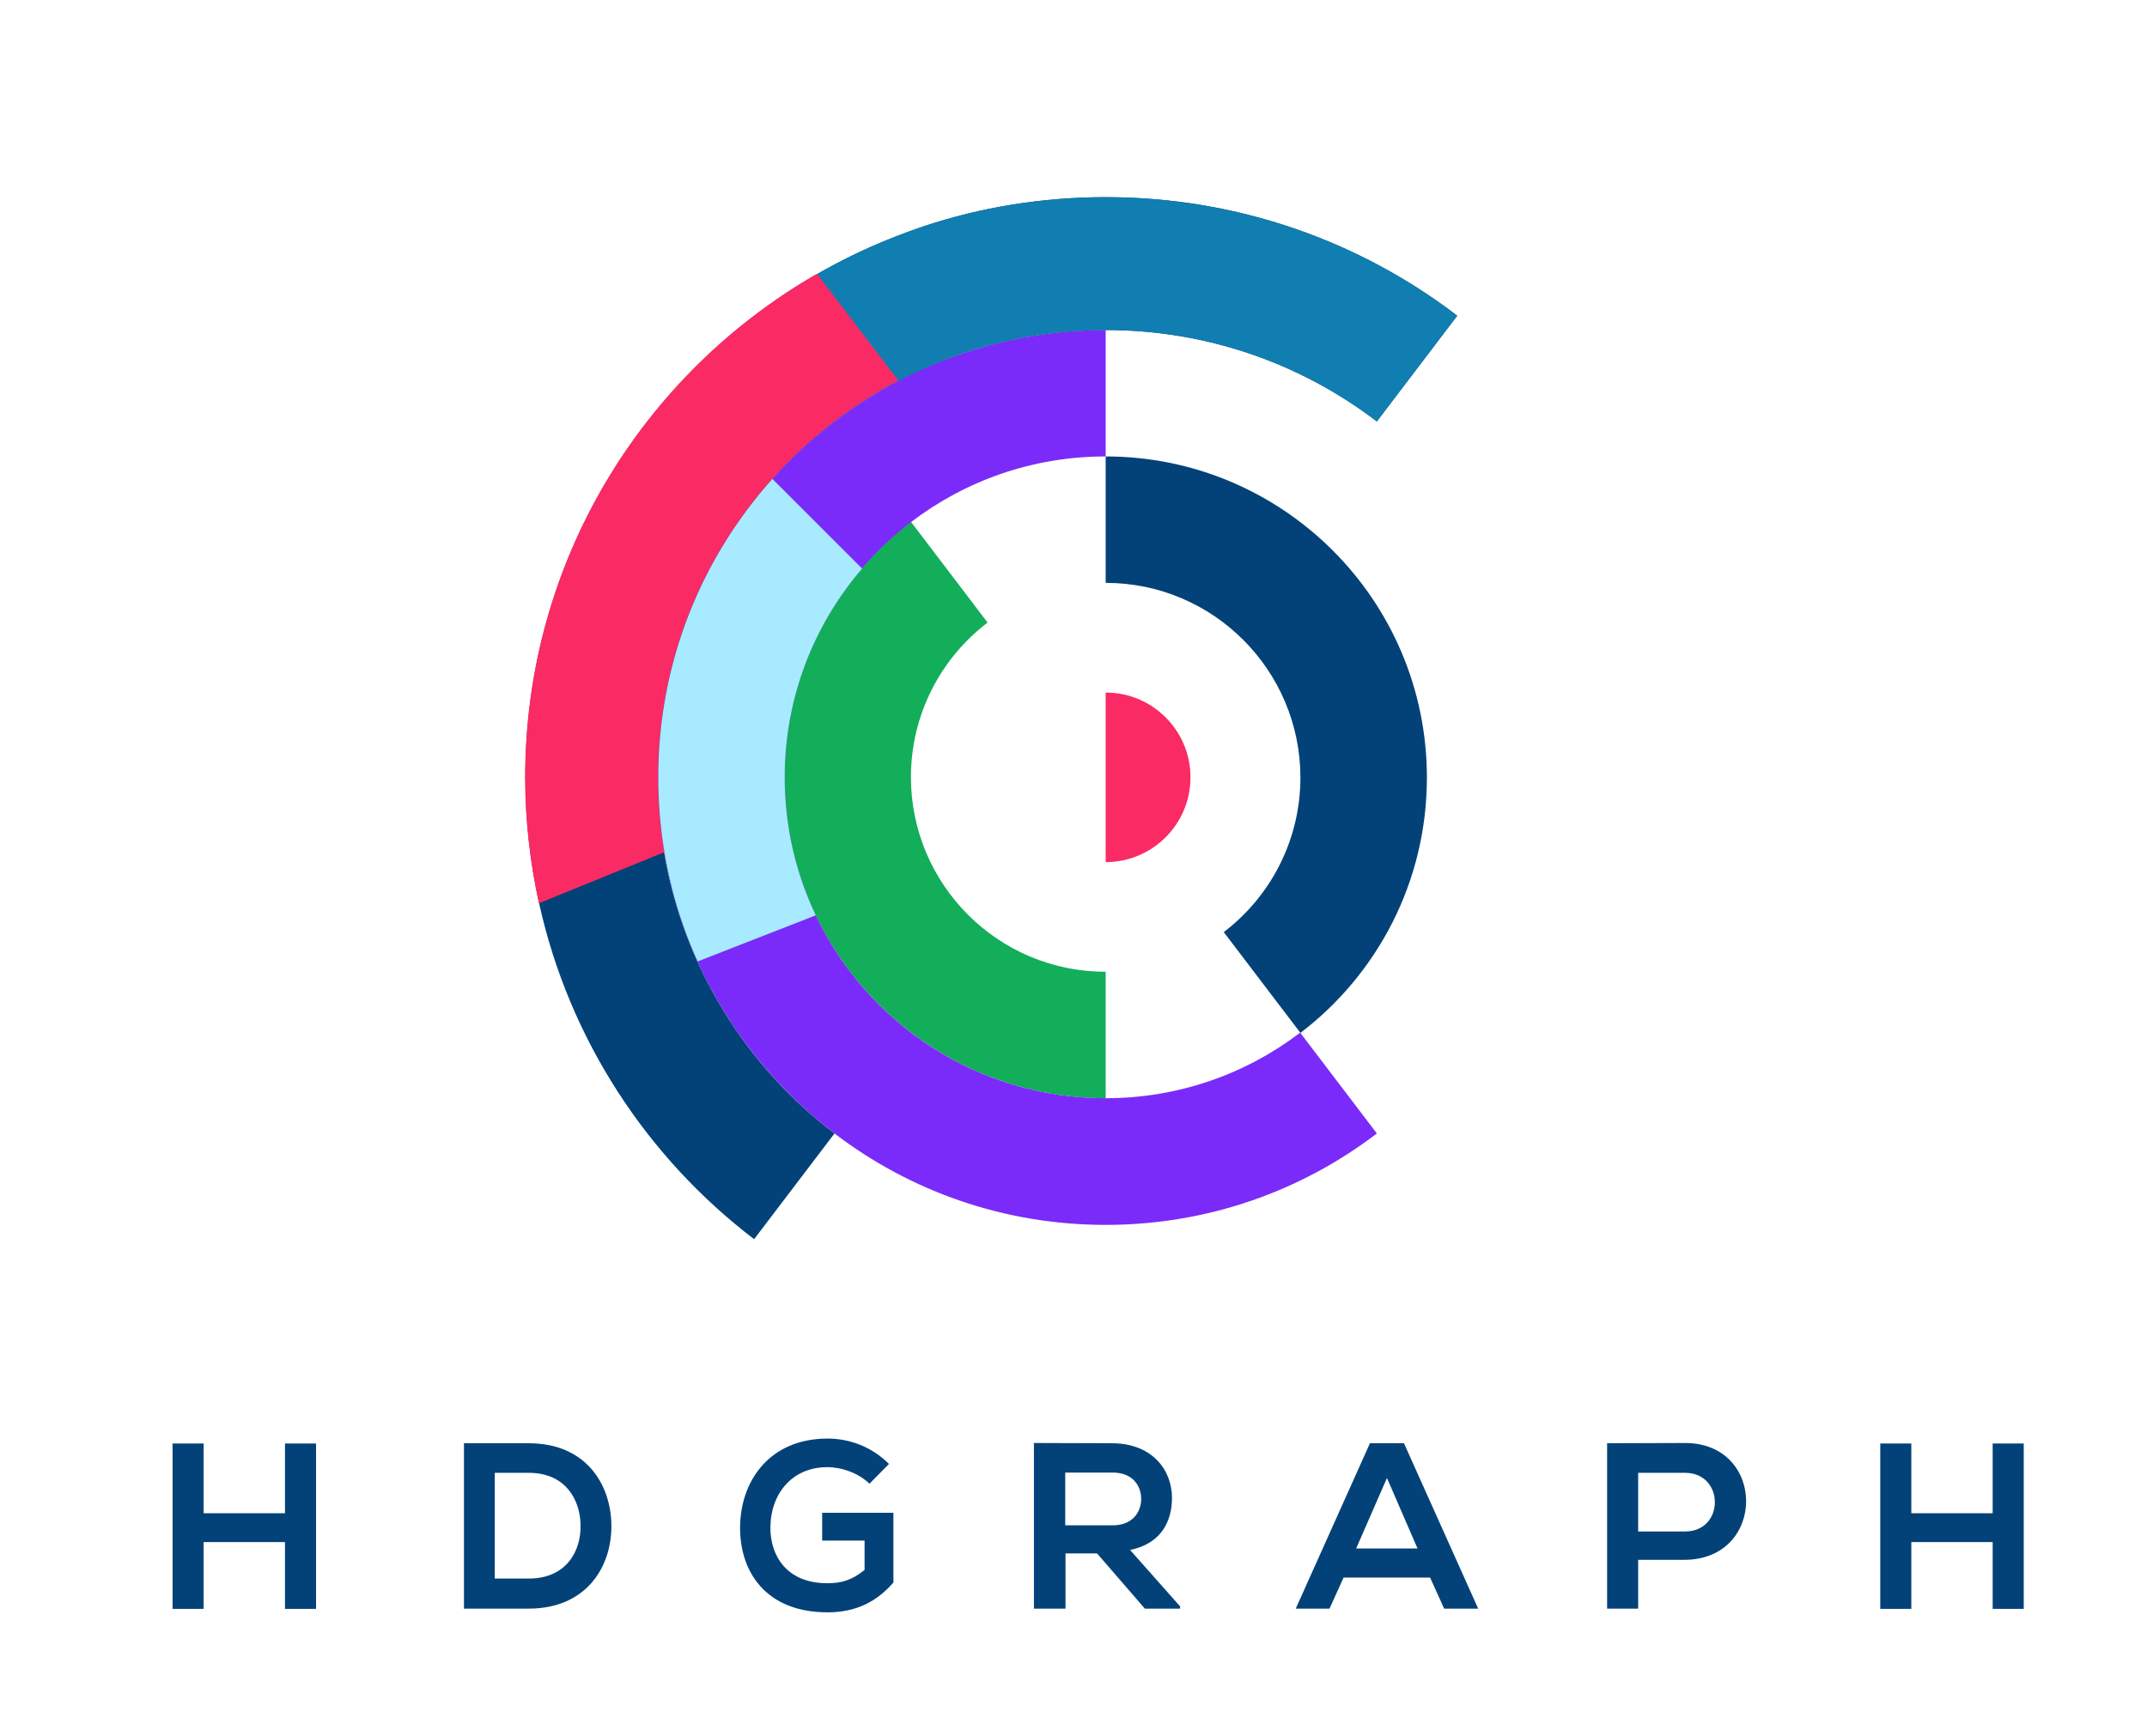
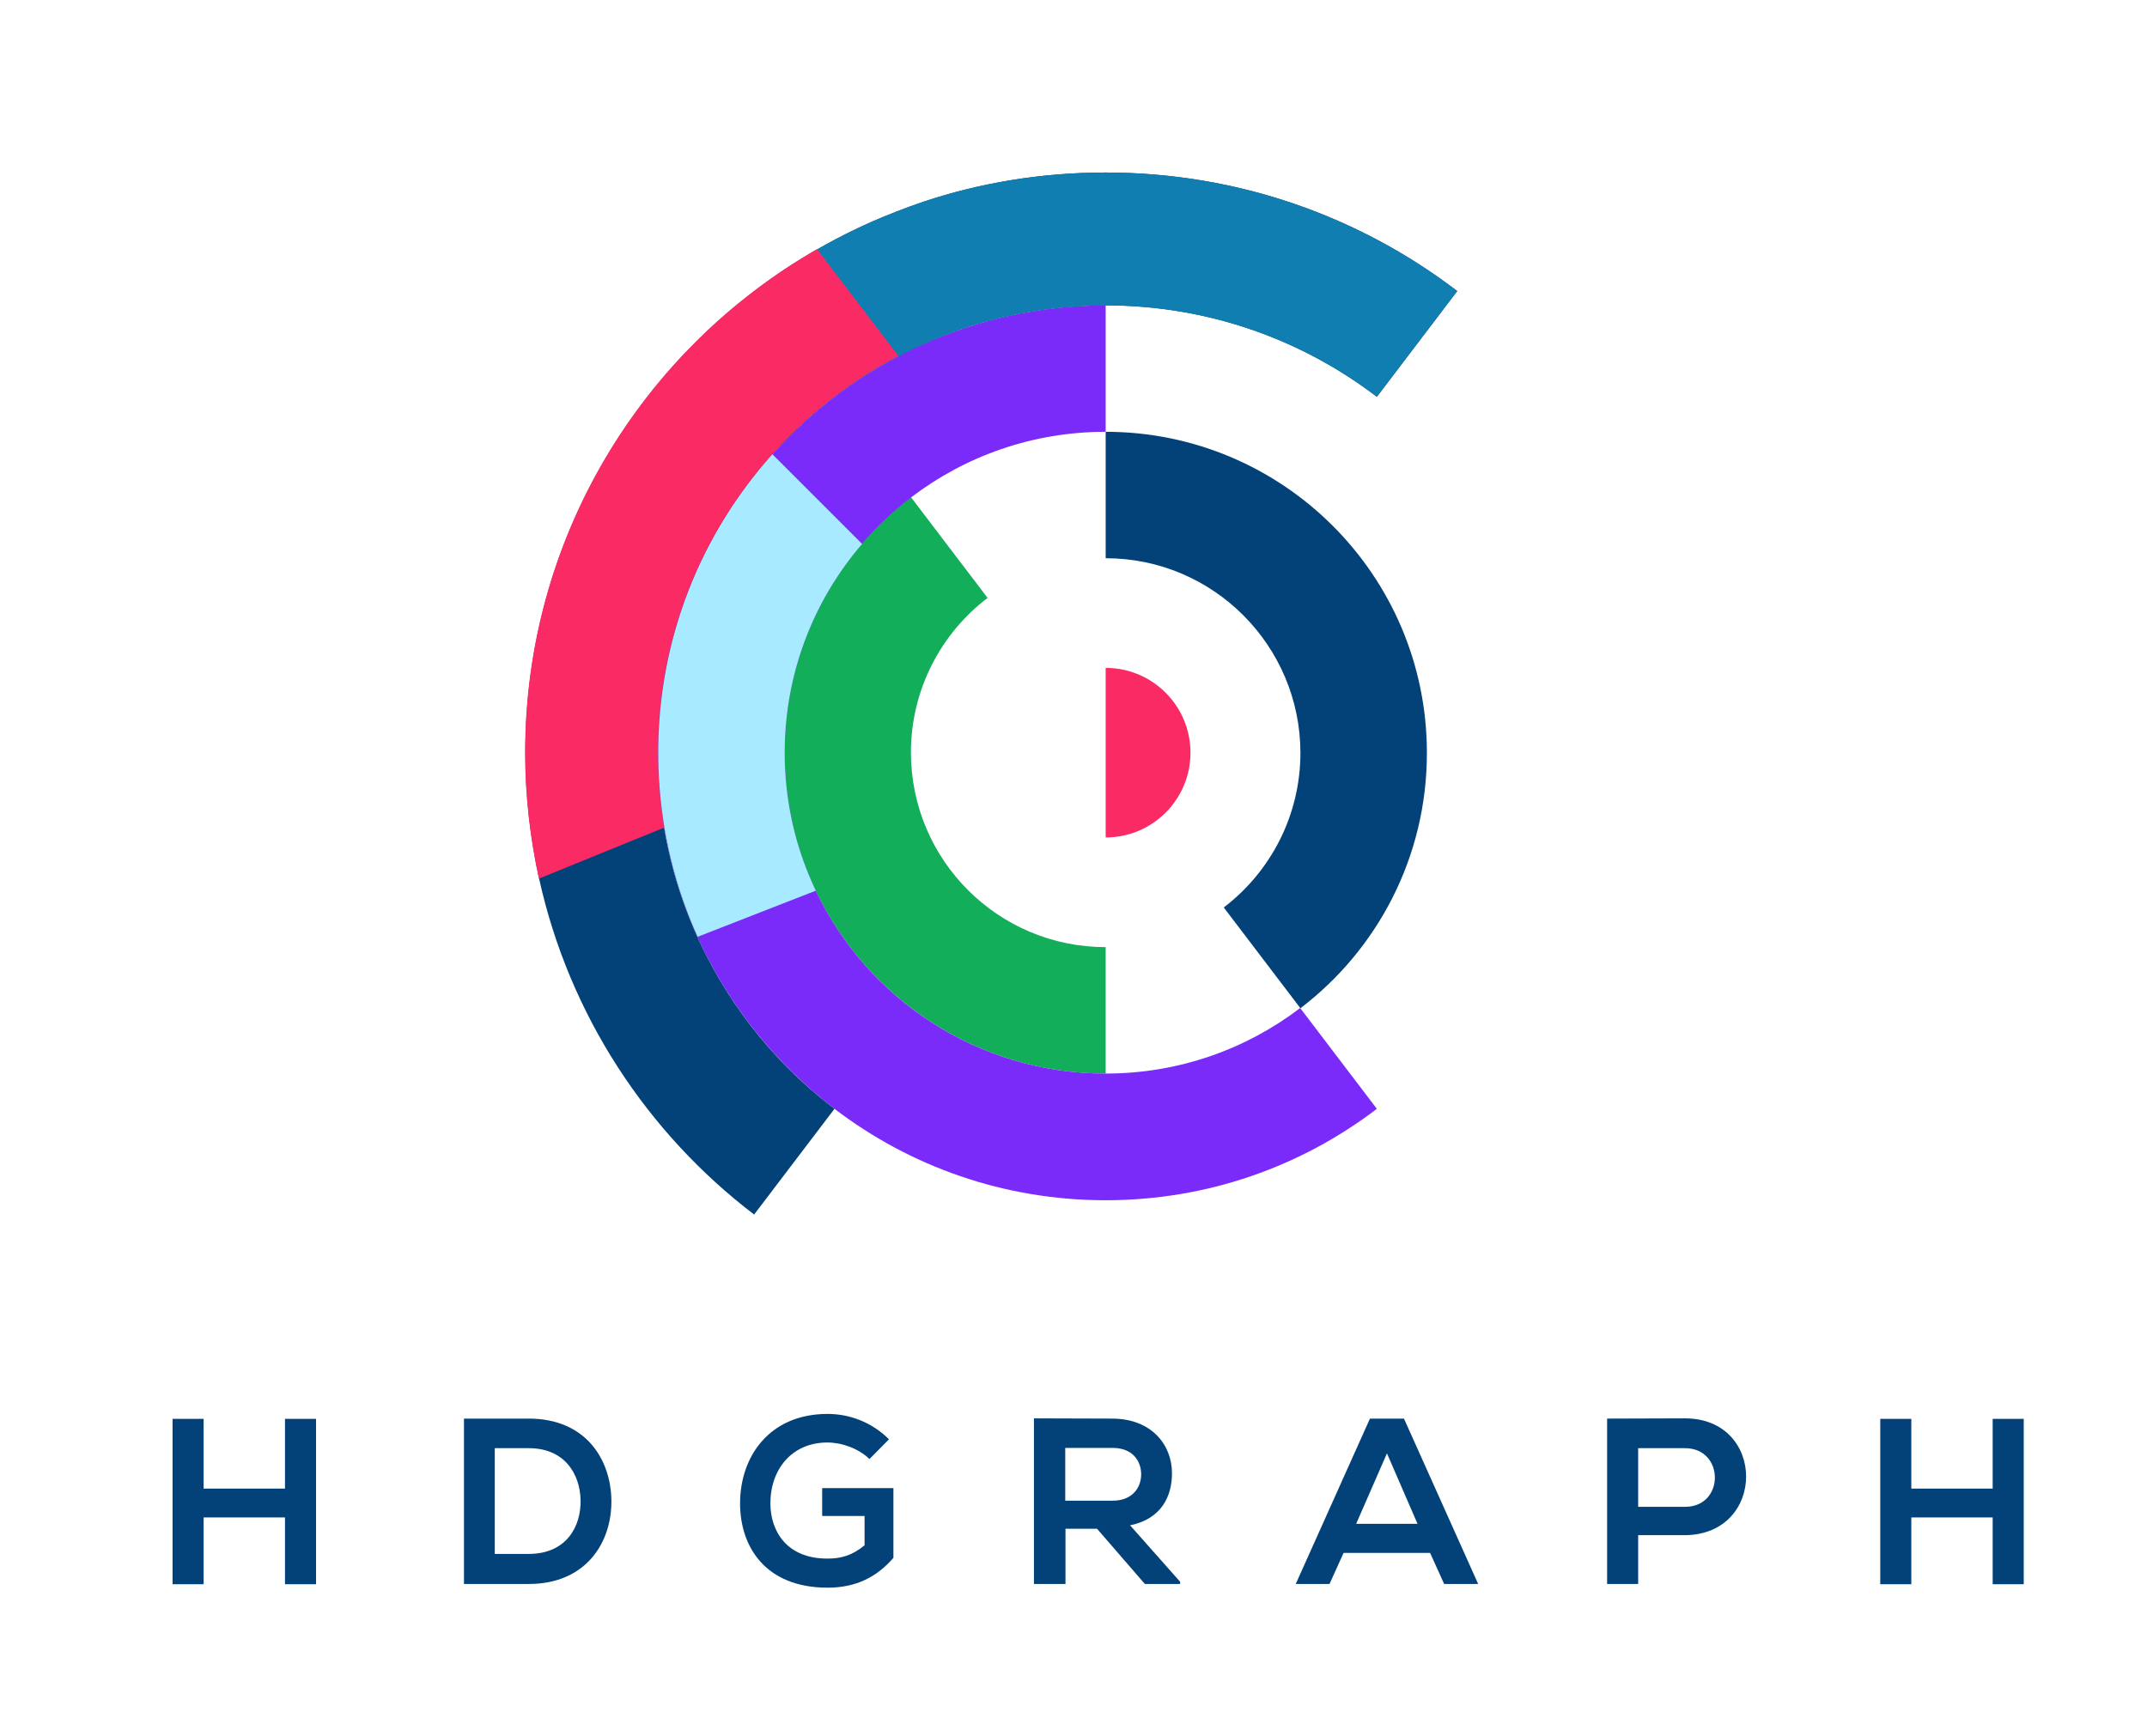
- <svg xmlns="http://www.w3.org/2000/svg" version="1.1" id="Layer_1" x="0px" y="0px" style="enable-background:new 0 0 2000 2000;" xml:space="preserve" viewBox="554.6 632.9 870.9 704.2">
+ <svg xmlns="http://www.w3.org/2000/svg" version="1.1" id="Layer_1" x="0px" y="0px" style="enable-background:new 0 0 2000 2000;" xml:space="preserve" viewBox="554.6 642.9 870.9 704.2">
  <style type="text/css">
		.st0{fill:#034278;}
		.st1{fill:#12AE5A;}
		.st2{fill:#7A2BF9;}
		.st3{fill:#FA2A64;}
		.st4{fill:#A8EAFF;}
		.st5{fill:#107EB1;}
	</style>
  <g>
    <g>
      <g>
        <path class="st0" d="M670.2,1285.7v-27.1h-33v27.1h-12.6v-67.1h12.6v28.3h33v-28.3h12.6v67.1H670.2z" />
        <path class="st0" d="M802.6,1251.5c0.3,17-10.1,34.1-33.5,34.1c-8.2,0-18.1,0-26.3,0v-67.1c8.2,0,18.1,0,26.3,0     C792.1,1218.5,802.3,1234.9,802.6,1251.5z M755.3,1273.4h13.8c15.2,0,21.3-11.1,21-22c-0.3-10.4-6.4-20.9-21-20.9h-13.8V1273.4z" />
        <path class="st0" d="M907.3,1234.9c-4.5-4.3-11.2-6.7-17.1-6.7c-14.4,0-23.1,10.9-23.1,24.7c0,11,6.4,22.4,23.1,22.4     c5.3,0,9.9-1.1,15.1-5.4v-11.9h-17.2v-11.3H917v28.3c-6.6,7.6-14.9,12.1-26.7,12.1c-25.2,0-35.5-16.6-35.5-34.2     c0-18.9,11.8-36.3,35.5-36.3c9,0,18,3.4,24.9,10.3L907.3,1234.9z" />
        <path class="st0" d="M1033.4,1285.6H1019l-19.4-22.4h-12.8v22.4H974v-67.2c10.6,0,21.3,0.1,31.9,0.1     c15.8,0.1,24.1,10.6,24.1,22.2c0,9.2-4.2,18.5-17,21.1l20.3,22.9V1285.6z M986.7,1230.3v21.5h19.3c8,0,11.5-5.4,11.5-10.7     c0-5.4-3.5-10.7-11.5-10.7H986.7z" />
        <path class="st0" d="M1134.7,1273h-35.1l-5.7,12.6h-13.7l30.1-67.1h13.8l30.1,67.1h-13.8L1134.7,1273z M1117.2,1232.6l-12.5,28.6     h24.9L1117.2,1232.6z" />
        <path class="st0" d="M1219.1,1265.9v19.7h-12.6v-67.1c10.4,0,21.2-0.1,31.6-0.1c33,0,33.1,47.1,0,47.4H1219.1z M1219.1,1254.3h19     c16.2,0,16.1-23.8,0-23.8h-19V1254.3z" />
        <path class="st0" d="M1362.9,1285.7v-27.1h-33v27.1h-12.6v-67.1h12.6v28.3h33v-28.3h12.6v67.1H1362.9z" />
      </g>
    </g>
    <path class="st0" d="M1003.1,869.4v-51.3c71.9,0,130.3,58.3,130.3,130.3c0,42.3-20.1,79.8-51.3,103.6l-31.1-40.9   c18.9-14.4,31.1-37.2,31.1-62.8C1082,904.8,1046.7,869.4,1003.1,869.4z" />
    <path class="st1" d="M1003.1,1027.2v51.3c-71.9,0-130.3-58.3-130.3-130.3c0-42.3,20.1-79.8,51.3-103.6l31.1,40.9   c-18.9,14.4-31.1,37.2-31.1,62.8C924.2,991.9,959.5,1027.2,1003.1,1027.2z" />
    <path class="st2" d="M1113.1,1092.8c-30.5,23.3-68.6,37.1-110,37.1c-41.4,0-79.5-13.8-110-37.1c-23.8-18.2-43.1-42.1-55.6-69.7   c-10.3-22.8-16-48.1-16-74.7c0-46.5,17.5-89,46.3-121.1c33.2-37.1,81.5-60.5,135.3-60.5v51.3c-29.7,0-57,9.9-78.9,26.6   c-7.3,5.6-14,11.9-20,18.9c-19.5,22.8-31.3,52.4-31.3,84.7c0,20.1,4.5,39,12.6,56c20.9,43.9,65.7,74.2,117.6,74.2   c29.7,0,57-9.9,78.9-26.6L1113.1,1092.8z" />
    <path class="st0" d="M1145.7,761l-32.6,42.9c-30.5-23.3-68.6-37.1-110-37.1c-16.9,0-33.3,2.3-48.8,6.6c-0.2,0.1-0.4,0.1-0.7,0.2   c-6.1,1.7-12,3.7-17.8,6.1c-5.7,2.3-11.3,4.9-16.7,7.7c0,0,0,0-0.1,0c-57.9,30.3-97.5,91.1-97.5,161c0,10.4,0.9,20.6,2.5,30.4   c7.8,46.3,33.2,86.7,69.1,114l-32.6,42.9c-43.4-33.1-75-81-87.2-136.2c-3.6-16.5-5.6-33.6-5.6-51.1c0-81.2,41.1-152.8,103.6-195.1   c11.4-7.7,23.6-14.5,36.4-20.2c7-3.1,14.3-5.9,21.6-8.4c23.2-7.7,48-11.8,73.8-11.8C1056.7,712.9,1106.2,730.8,1145.7,761z" />
    <g>
      <path class="st3" d="M1003.1,913.9c19,0,34.4,15.4,34.4,34.4c0,19-15.4,34.4-34.4,34.4V913.9z" />
    </g>
    <path class="st4" d="M872.9,948.3c0,20.1,4.5,39,12.6,56l-47.9,18.7c-10.3-22.8-16-48.1-16-74.7c0-46.5,17.5-89,46.3-121.1   l36.4,36.4C884.7,886.4,872.9,916,872.9,948.3z" />
    <path class="st5" d="M1145.7,761l-32.6,42.9c-30.5-23.3-68.6-37.1-110-37.1c-16.9,0-33.3,2.3-48.8,6.6c-0.2,0.1-0.4,0.1-0.7,0.2   c-6.1,1.7-12,3.7-17.8,6.1c-5.7,2.3-11.3,4.9-16.7,7.7c0,0,0,0-0.1,0l-47.7-34.1c11.4-7.7,23.6-14.5,36.4-20.2   c7-3.1,14.3-5.9,21.6-8.4c23.2-7.7,48-11.8,73.8-11.8C1056.7,712.9,1106.2,730.8,1145.7,761z" />
    <path class="st3" d="M821.5,948.3c0,10.4,0.9,20.6,2.5,30.4l-50.8,20.7c-3.6-16.5-5.6-33.6-5.6-51.1c0-87.4,47.6-163.7,118.4-204.3   l33,43.3C861.1,817.7,821.5,878.4,821.5,948.3z" />
  </g>
</svg>
